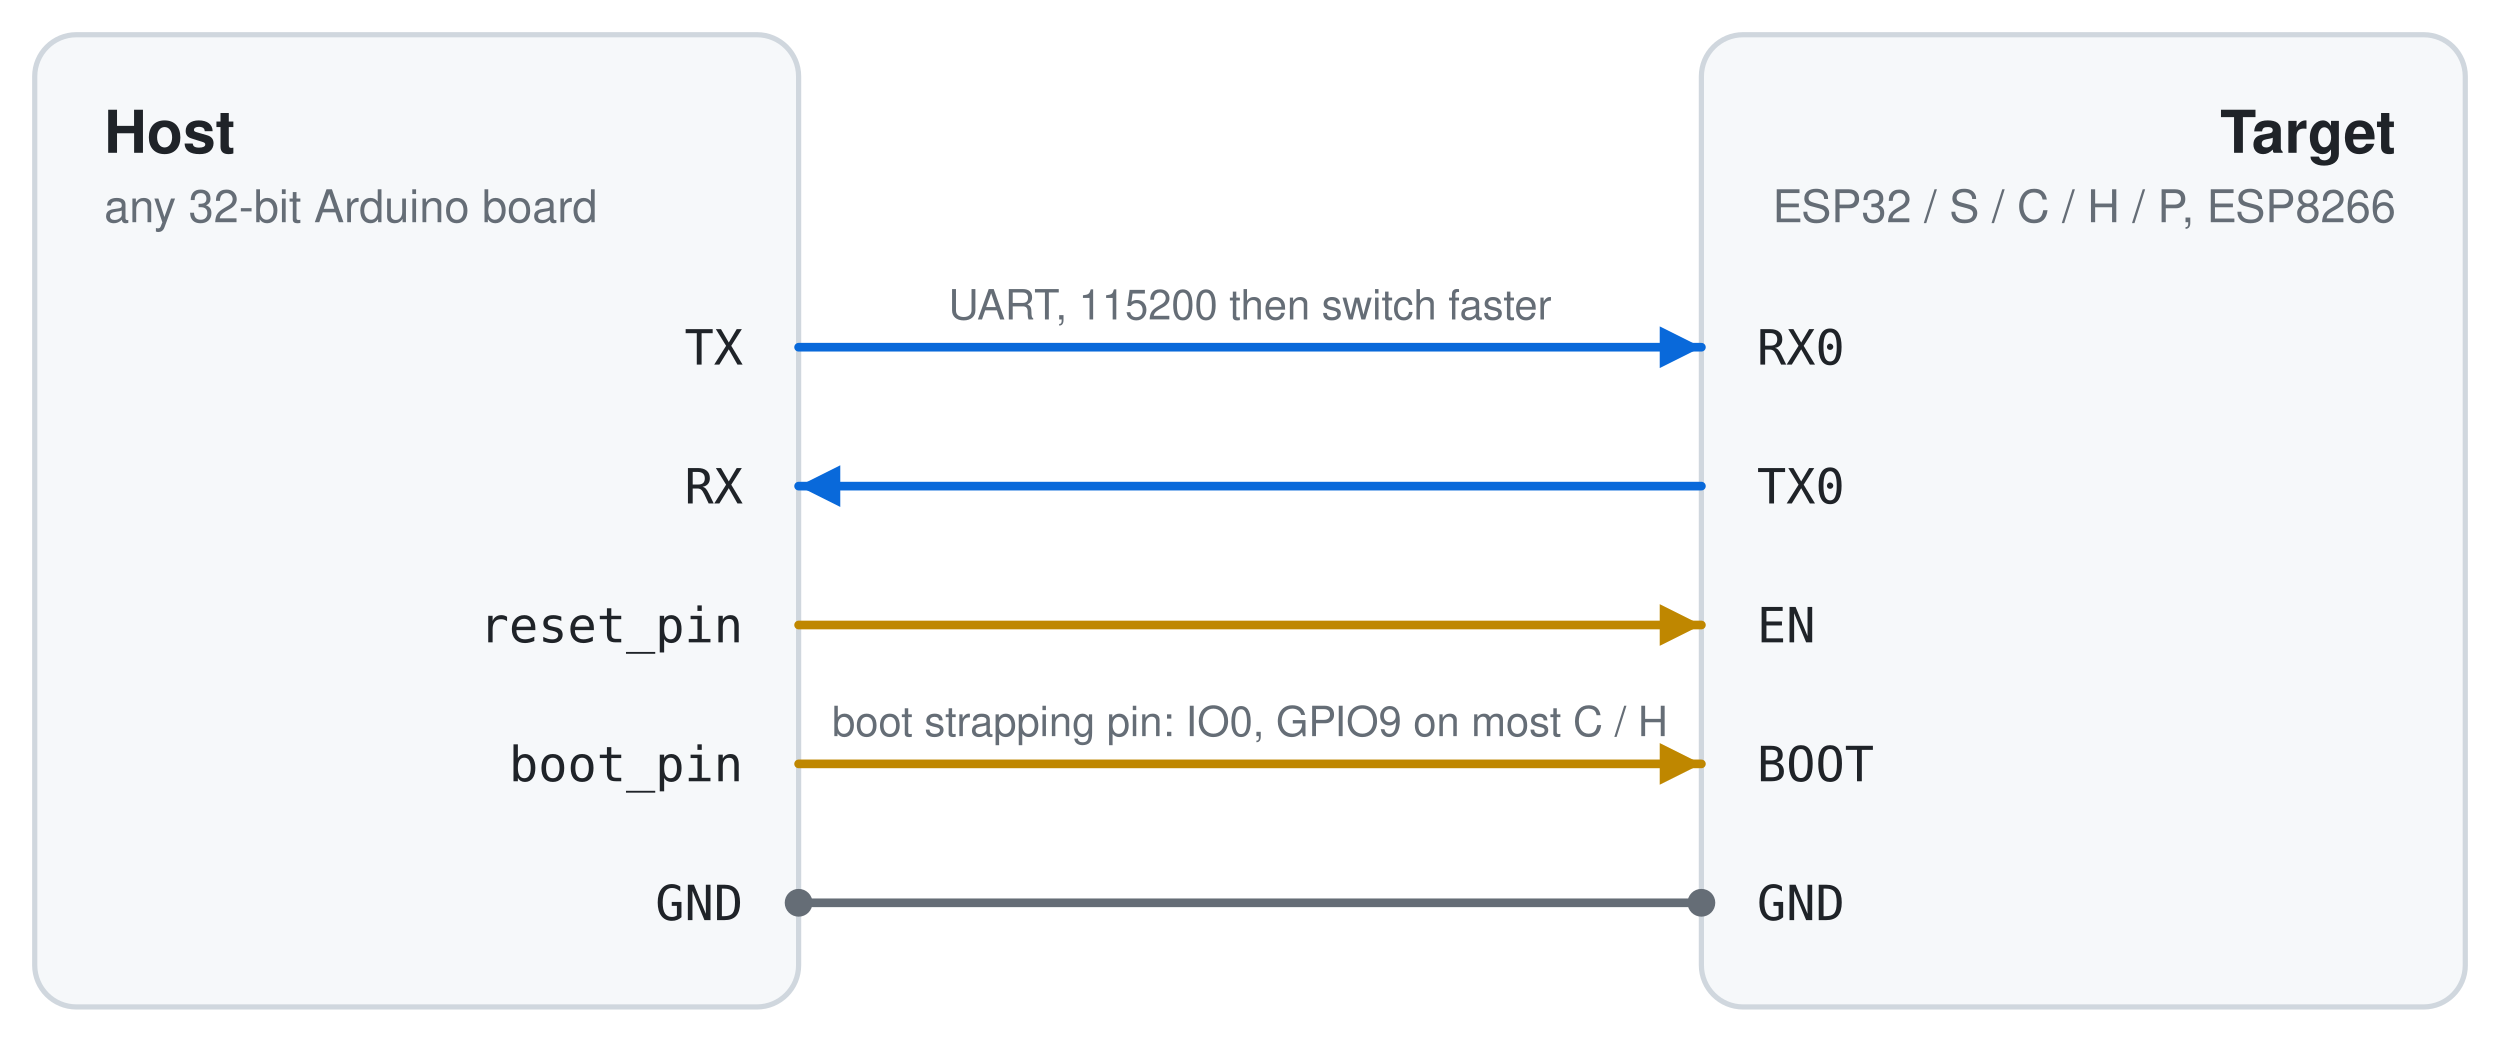
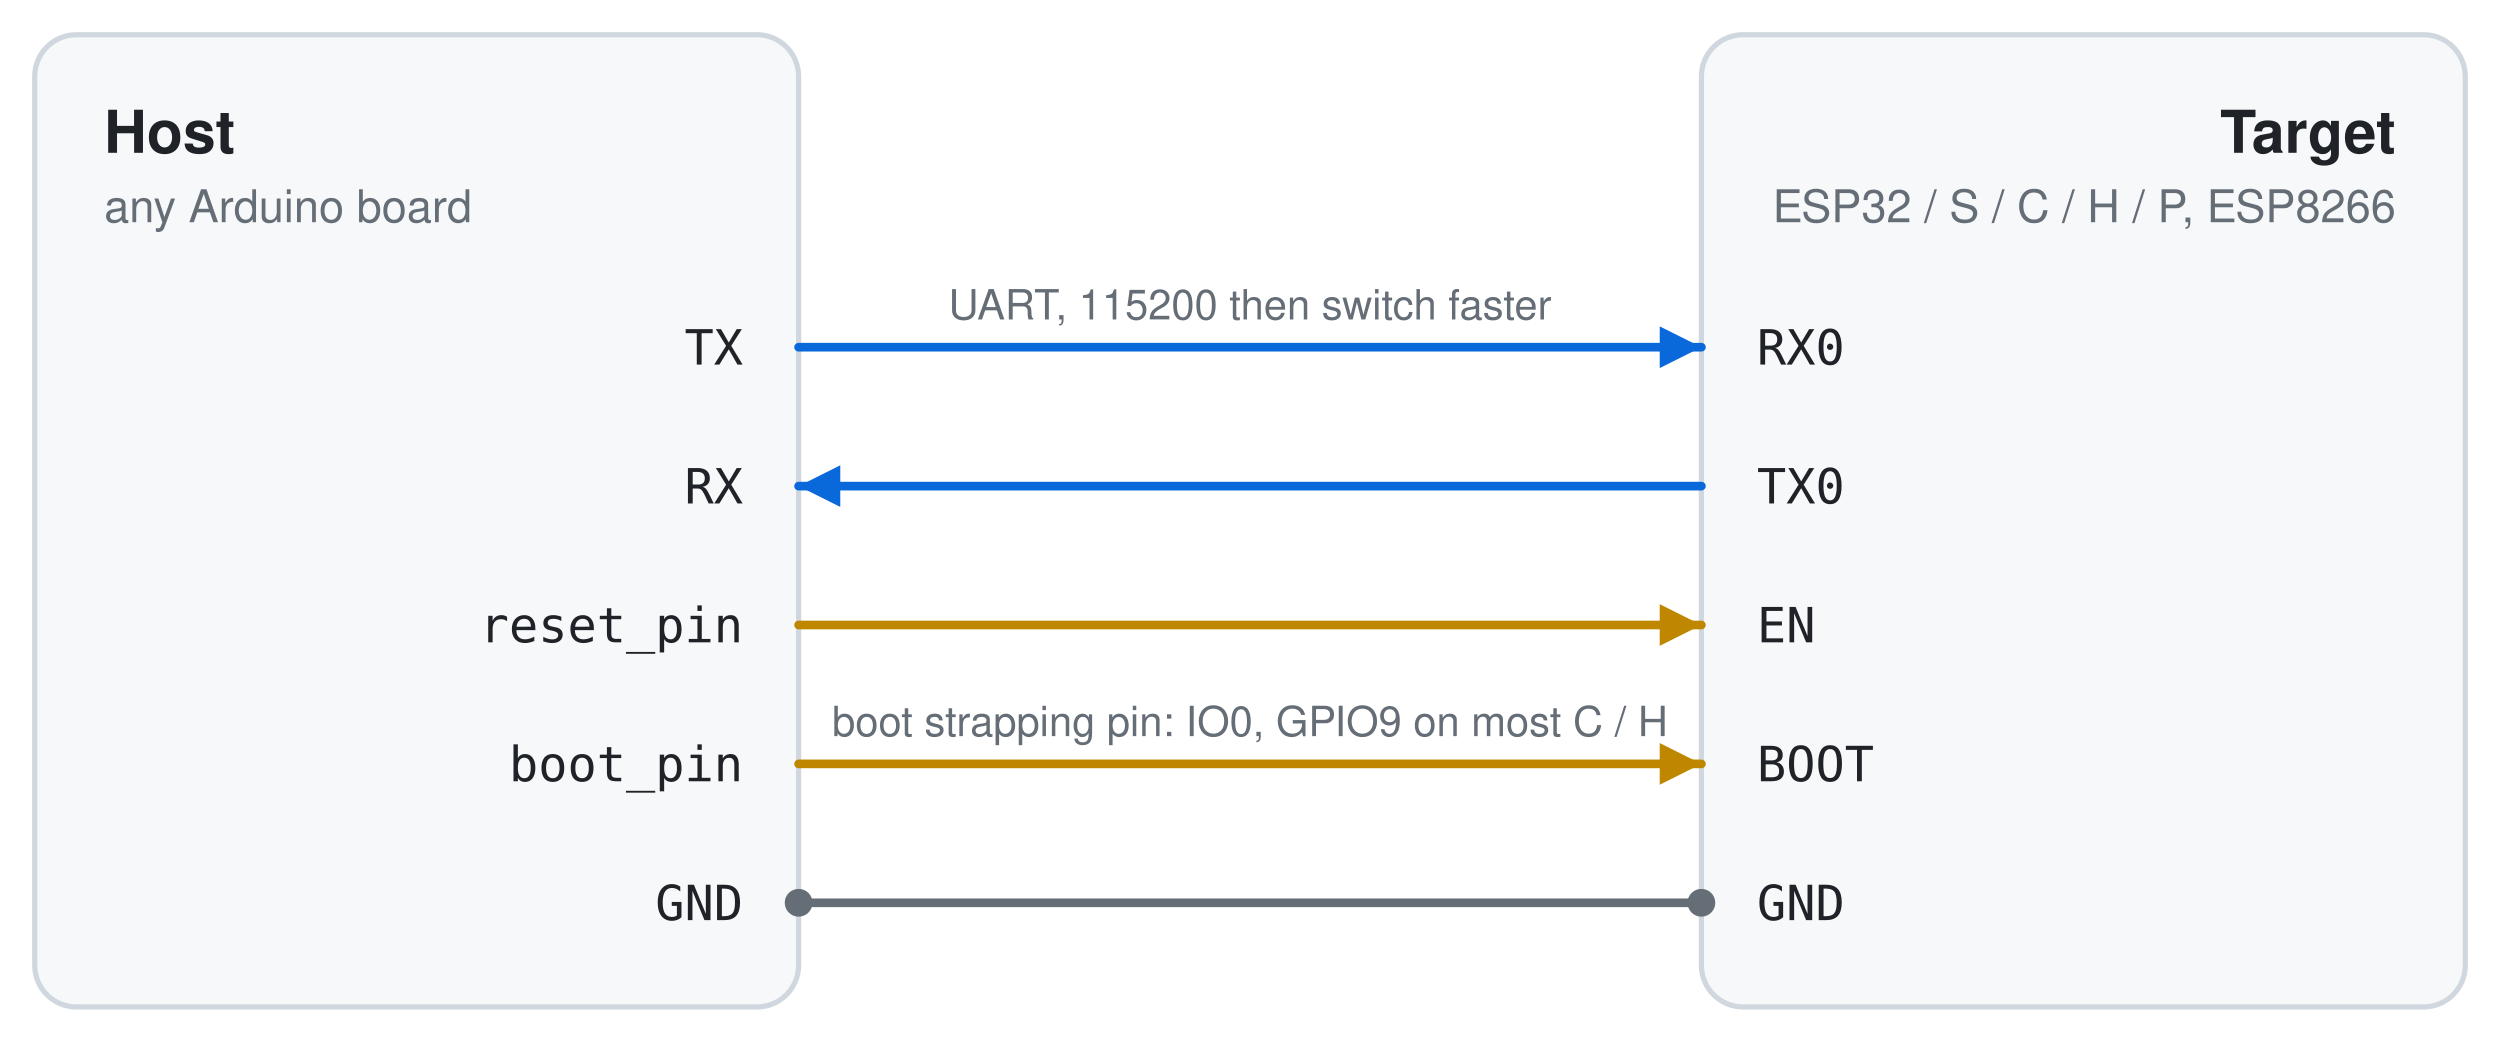
<svg xmlns="http://www.w3.org/2000/svg" viewBox="0 0 720 300" width="720" height="300" font-family="-apple-system, Segoe UI, Helvetica, Arial, sans-serif">
  <style>
    .box { fill: #f6f8fa; stroke: #d0d7de; }
    .title { fill: #1f2328; font-size: 17px; font-weight: 600; }
    .sub { fill: #656d76; font-size: 13px; }
    .pin { fill: #1f2328; font-size: 14px; font-family: ui-monospace, SFMono-Regular, Menlo, monospace; }
    .note { fill: #656d76; font-size: 12px; }
    .uart { stroke: #0969da; }
    .ctrl { stroke: #bf8700; }
    .gnd { stroke: #656d76; }
    .dot-uart { fill: #0969da; }
    .dot-ctrl { fill: #bf8700; }
    .dot-gnd { fill: #656d76; }
    @media (prefers-color-scheme: dark) {
      .box { fill: #161b22; stroke: #30363d; }
      .title, .pin { fill: #e6edf3; }
      .sub, .note { fill: #8d96a0; }
      .uart { stroke: #4493f8; }
      .dot-uart { fill: #4493f8; }
      .ctrl { stroke: #d29922; }
      .dot-ctrl { fill: #d29922; }
      .gnd { stroke: #8d96a0; }
      .dot-gnd { fill: #8d96a0; }
    }
  </style>
  <rect class="box" x="10" y="10" width="220" height="280" rx="12" stroke-width="1.5" />
  <text class="title" x="30" y="44">Host</text>
-   <text class="sub" x="30" y="64">any 32-bit Arduino board</text>
+   <text class="sub" x="30" y="64">any Arduino board</text>
  <text class="pin" x="214" y="105" text-anchor="end">TX</text>
  <text class="pin" x="214" y="145" text-anchor="end">RX</text>
  <text class="pin" x="214" y="185" text-anchor="end">reset_pin</text>
  <text class="pin" x="214" y="225" text-anchor="end">boot_pin</text>
  <text class="pin" x="214" y="265" text-anchor="end">GND</text>
  <rect class="box" x="490" y="10" width="220" height="280" rx="12" stroke-width="1.5" />
  <text class="title" x="690" y="44" text-anchor="end">Target</text>
  <text class="sub" x="690" y="64" text-anchor="end">ESP32 / S / C / H / P, ESP8266</text>
  <text class="pin" x="506" y="105">RX0</text>
  <text class="pin" x="506" y="145">TX0</text>
  <text class="pin" x="506" y="185">EN</text>
  <text class="pin" x="506" y="225">BOOT</text>
  <text class="pin" x="506" y="265">GND</text>
  <g stroke-width="2.5" fill="none" stroke-linecap="round">
    <line class="uart" x1="230" y1="100" x2="490" y2="100" />
    <line class="uart" x1="230" y1="140" x2="490" y2="140" />
    <line class="ctrl" x1="230" y1="180" x2="490" y2="180" />
    <line class="ctrl" x1="230" y1="220" x2="490" y2="220" />
    <line class="gnd" x1="230" y1="260" x2="490" y2="260" />
  </g>
  <g>
    <path class="dot-uart" d="M478 94 L490 100 L478 106 Z" />
    <path class="dot-uart" d="M242 134 L230 140 L242 146 Z" />
    <path class="dot-ctrl" d="M478 174 L490 180 L478 186 Z" />
    <path class="dot-ctrl" d="M478 214 L490 220 L478 226 Z" />
    <circle class="dot-gnd" cx="230" cy="260" r="4" />
    <circle class="dot-gnd" cx="490" cy="260" r="4" />
  </g>
  <text class="note" x="360" y="92" text-anchor="middle">UART, 115200 then switch faster</text>
  <text class="note" x="360" y="212" text-anchor="middle">boot strapping pin: IO0, GPIO9 on most C / H</text>
</svg>
